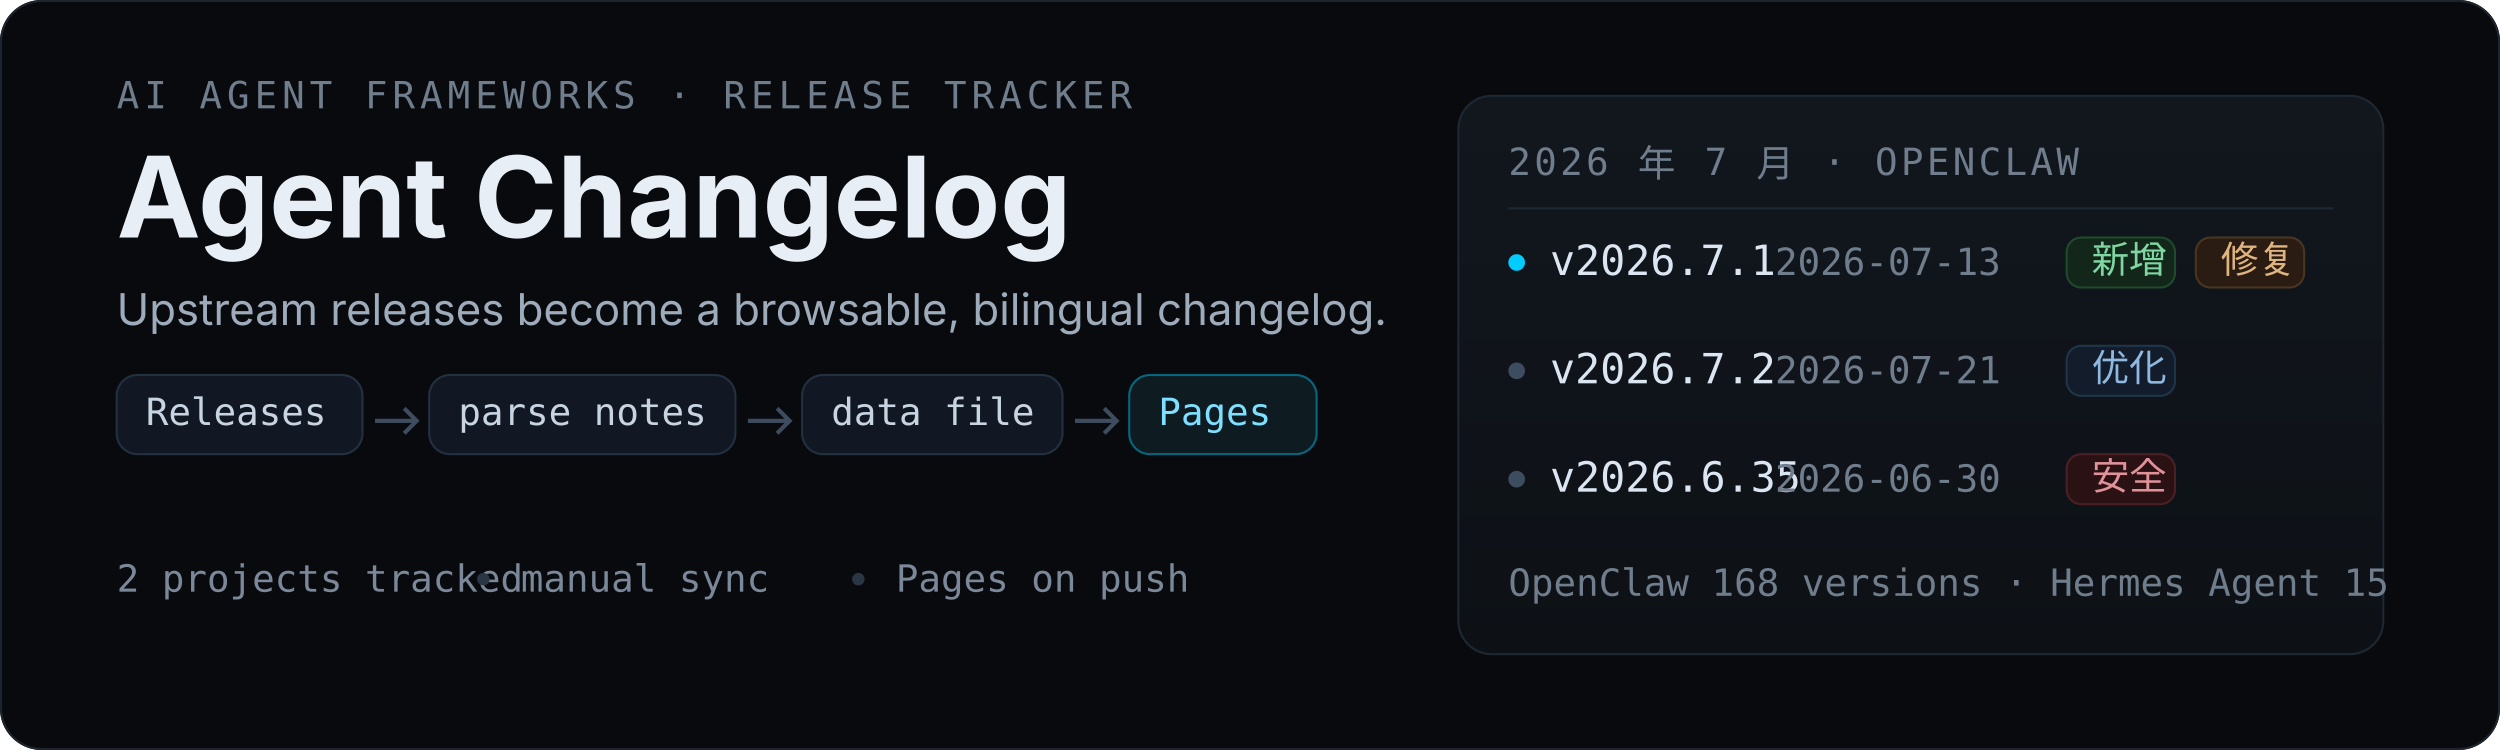
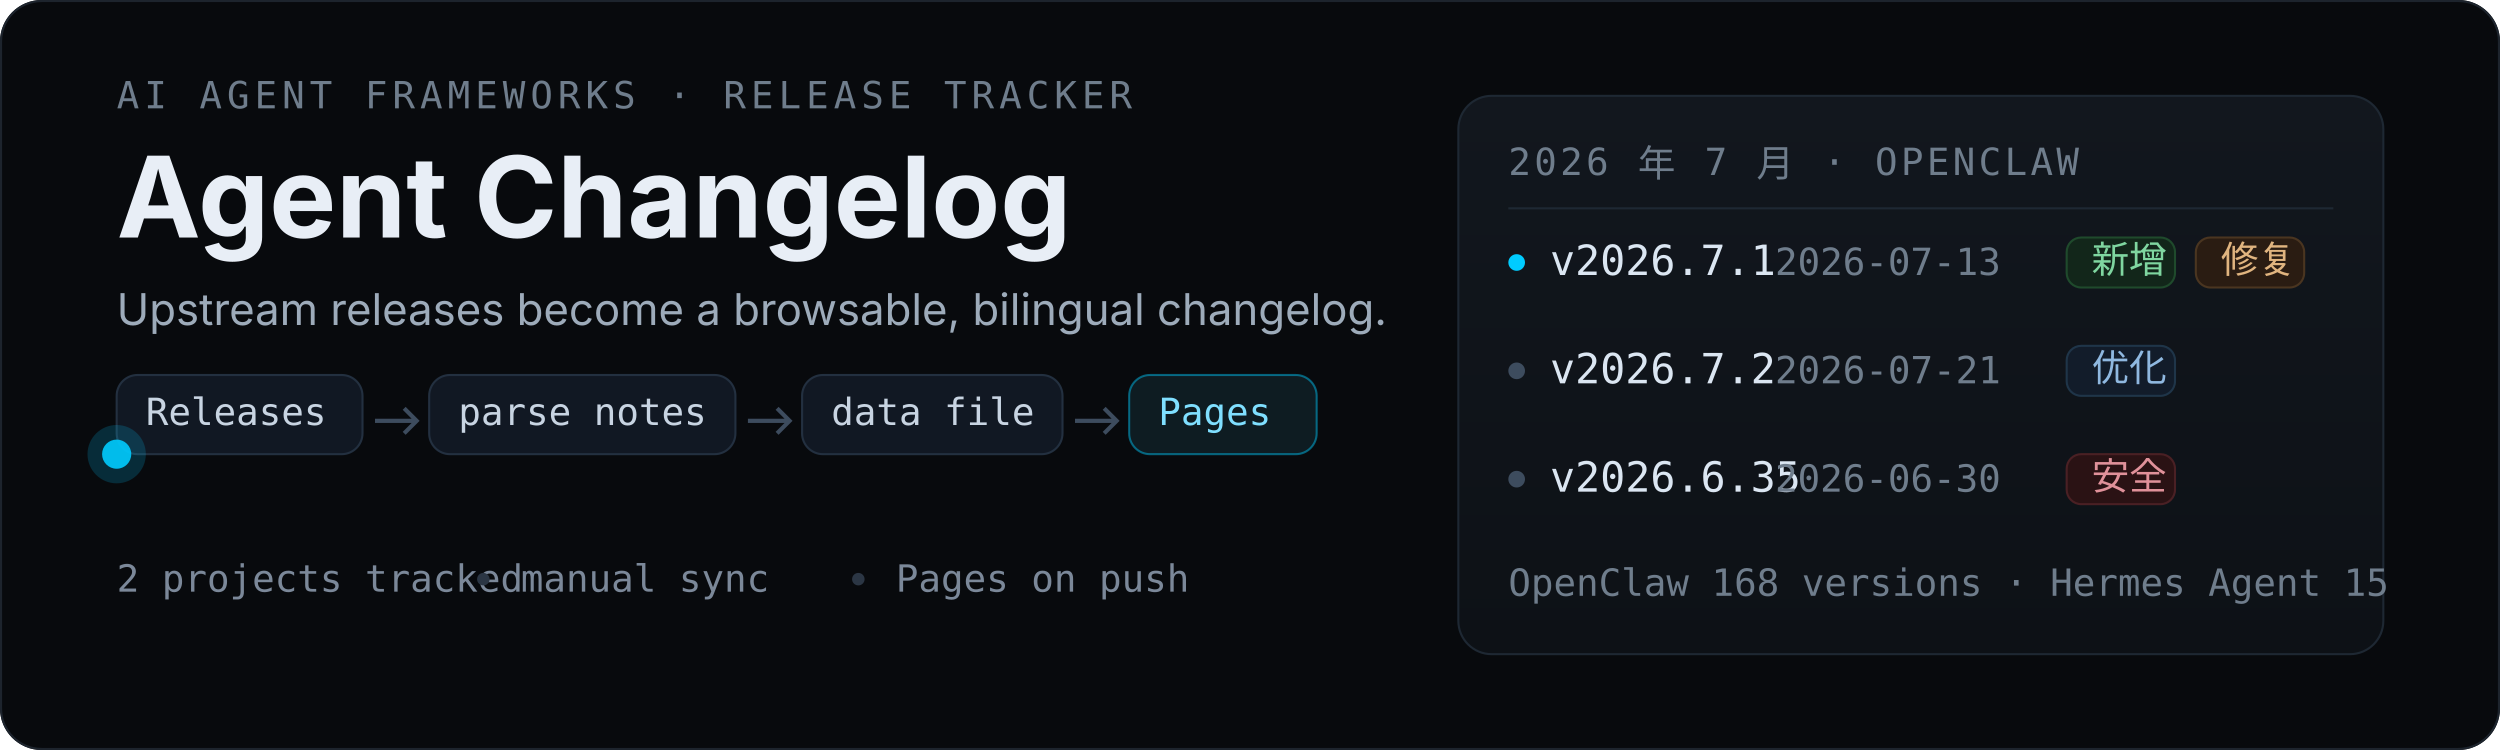
<svg xmlns="http://www.w3.org/2000/svg" width="1200" height="360" viewBox="0 0 1200 360" role="img" aria-labelledby="title desc">
  <defs>
    <linearGradient id="panel" x1="0" y1="0" x2="0" y2="1">
      <stop offset="0" stop-color="#12171e" />
      <stop offset="1" stop-color="#0d1116" />
    </linearGradient>
  </defs>
  <rect width="1200" height="360" rx="20" fill="#080a0d" />
  <rect x="0.5" y="0.5" width="1199" height="359" rx="19.5" fill="none" stroke="#1d242d" />
  <g id="title-block" transform="translate(56 52)">
    <text x="0" y="0" font-family="ui-monospace, SFMono-Regular, Menlo, monospace" font-size="18" fill="#6f7d8c" letter-spacing="2.4">AI AGENT FRAMEWORKS · RELEASE TRACKER</text>
    <text x="0" y="62" font-family="-apple-system, BlinkMacSystemFont, Segoe UI, PingFang SC, sans-serif" font-size="54" font-weight="700" fill="#e8eef6">Agent Changelog</text>
    <text x="0" y="104" font-family="-apple-system, BlinkMacSystemFont, Segoe UI, PingFang SC, sans-serif" font-size="21" fill="#9dabba">Upstream releases become a browsable, bilingual changelog.</text>
    <g transform="translate(0 150)" font-family="ui-monospace, SFMono-Regular, Menlo, monospace" font-size="18">
      <g id="step-releases">
        <rect x="0" y="-22" width="118" height="38" rx="10" fill="#111823" stroke="#233040" />
        <text x="14" y="2" fill="#c8d4e2">Releases</text>
      </g>
      <path d="M124 0 h20 m-6 -6 l6 6 -6 6" stroke="#3d4c5e" stroke-width="2" fill="none" />
      <g id="step-parse">
        <rect x="150" y="-22" width="147" height="38" rx="10" fill="#111823" stroke="#233040" />
        <text x="164" y="2" fill="#c8d4e2">parse notes</text>
      </g>
      <path d="M303 0 h20 m-6 -6 l6 6 -6 6" stroke="#3d4c5e" stroke-width="2" fill="none" />
      <g id="step-data">
        <rect x="329" y="-22" width="125" height="38" rx="10" fill="#111823" stroke="#233040" />
        <text x="343" y="2" fill="#c8d4e2">data file</text>
      </g>
      <path d="M460 0 h20 m-6 -6 l6 6 -6 6" stroke="#3d4c5e" stroke-width="2" fill="none" />
      <g id="step-pages">
        <rect x="486" y="-22" width="90" height="38" rx="10" fill="#0e1c22" stroke="#00ccff" stroke-opacity="0.45" />
        <text x="500" y="2" fill="#7fdfff">Pages</text>
      </g>
    </g>
    <g transform="translate(0 232)" font-family="ui-monospace, SFMono-Regular, Menlo, monospace" font-size="18" fill="#7b8899">
      <text x="0" y="0">2 projects tracked</text>
      <circle cx="176" cy="-6" r="3" fill="#2b3644" />
      <text x="194" y="0">manual sync</text>
      <circle cx="356" cy="-6" r="3" fill="#2b3644" />
      <text x="374" y="0">Pages on push</text>
    </g>
  </g>
  <g id="release-panel" transform="translate(700 46)">
    <rect x="0" y="0" width="444" height="268" rx="16" fill="url(#panel)" stroke="#1e2833" />
    <g transform="translate(24 38)">
      <text x="0" y="0" font-family="ui-monospace, SFMono-Regular, Menlo, monospace" font-size="18" fill="#6f7d8c" letter-spacing="1.6">2026 年 7 月 · OPENCLAW</text>
      <line x1="0" y1="16" x2="396" y2="16" stroke="#1e2833" />
      <g transform="translate(0 48)">
        <circle cx="4" cy="-6" r="4" fill="#00ccff" />
        <text x="20" y="0" font-family="ui-monospace, SFMono-Regular, Menlo, monospace" font-size="20" fill="#dbe6f2">v2026.7.1</text>
        <text x="128" y="0" font-family="ui-monospace, SFMono-Regular, Menlo, monospace" font-size="18" fill="#6f7d8c">2026-07-13</text>
        <rect x="268" y="-18" width="52" height="24" rx="7" fill="#12261a" stroke="#1f4a2c" />
        <text x="280" y="-1" font-family="-apple-system, BlinkMacSystemFont, Segoe UI, PingFang SC, sans-serif" font-size="18" fill="#7fd6a0">新增</text>
        <rect x="330" y="-18" width="52" height="24" rx="7" fill="#2a1c12" stroke="#4a3520" />
        <text x="342" y="-1" font-family="-apple-system, BlinkMacSystemFont, Segoe UI, PingFang SC, sans-serif" font-size="18" fill="#e0b47f">修复</text>
      </g>
      <g transform="translate(0 100)">
        <circle cx="4" cy="-6" r="4" fill="#3d4c5e" />
        <text x="20" y="0" font-family="ui-monospace, SFMono-Regular, Menlo, monospace" font-size="20" fill="#dbe6f2">v2026.7.2</text>
        <text x="128" y="0" font-family="ui-monospace, SFMono-Regular, Menlo, monospace" font-size="18" fill="#6f7d8c">2026-07-21</text>
        <rect x="268" y="-18" width="52" height="24" rx="7" fill="#121c2a" stroke="#1f3549" />
        <text x="280" y="-1" font-family="-apple-system, BlinkMacSystemFont, Segoe UI, PingFang SC, sans-serif" font-size="18" fill="#8fb8e0">优化</text>
      </g>
      <g transform="translate(0 152)">
        <circle cx="4" cy="-6" r="4" fill="#3d4c5e" />
        <text x="20" y="0" font-family="ui-monospace, SFMono-Regular, Menlo, monospace" font-size="20" fill="#dbe6f2">v2026.6.35</text>
        <text x="128" y="0" font-family="ui-monospace, SFMono-Regular, Menlo, monospace" font-size="18" fill="#6f7d8c">2026-06-30</text>
        <rect x="268" y="-18" width="52" height="24" rx="7" fill="#2a1214" stroke="#4a2024" />
        <text x="280" y="-1" font-family="-apple-system, BlinkMacSystemFont, Segoe UI, PingFang SC, sans-serif" font-size="18" fill="#e0919a">安全</text>
      </g>
    </g>
    <g transform="translate(24 240)" font-family="ui-monospace, SFMono-Regular, Menlo, monospace" font-size="18" fill="#6f7d8c">
      <text x="0" y="0">OpenClaw 168 versions · Hermes Agent 15</text>
    </g>
  </g>
  <style>
-     /* 发布链依次点亮：Releases → parse notes → data file → Pages，6 秒一轮。
-        动效只引导视线，不承载信息；reduced-motion 下静止且完全可见。 */
-     @keyframes chainGlow { 0%, 100% { opacity: .6 } 9% { opacity: 1 } 30% { opacity: .6 } }
-     #step-releases { animation: chainGlow 6s ease-in-out infinite; animation-delay: 0s; }
-     #step-parse    { animation: chainGlow 6s ease-in-out infinite; animation-delay: 1.5s; }
-     #step-data     { animation: chainGlow 6s ease-in-out infinite; animation-delay: 3s; }
-     #step-pages    { animation: chainGlow 6s ease-in-out infinite; animation-delay: 4.5s; }
+     /* 发布链依次点亮：Releases → parse notes → data file → Pages。
+        幅度：透明度 .22 → 1 且上移（位置变化比透明度可感得多）。
+        reduced-motion 下全部静止、全部完全可见。 */
+     @keyframes chainGlow {
+       0%       { opacity: .15; transform: translateY(0) scale(1); }
+       6%, 40%  { opacity: 1;   transform: translateY(-18px) scale(1.04); }
+       52%      { opacity: .15; transform: translateY(0) scale(1); }
+       100%     { opacity: .15; transform: translateY(0) scale(1); }
+     }
+     }
+     #step-releases { animation: chainGlow 5s ease-in-out infinite; animation-delay: 0s; }
+     #step-parse { animation: chainGlow 5s ease-in-out infinite; animation-delay: 1.25s; }
+     #step-data { animation: chainGlow 5s ease-in-out infinite; animation-delay: 2.5s; }
+     #step-pages { animation: chainGlow 5s ease-in-out infinite; animation-delay: 3.75s; }
+     /* 亮起时描边从暗灰变亮蓝：一次局部强变化（通道差 &gt;150），比整块半透明更容易被看到。 */
+     @keyframes borderGlow {
+       0%       { stroke: #26313C; }
+       6%, 40%  { stroke: #00ccff; }
+       52%      { stroke: #26313C; }
+       100%     { stroke: #26313C; }
+     }
+     }
+     #step-releases rect { animation: borderGlow 5s ease-in-out infinite; animation-delay: 0.0s; }
+     #step-parse rect { animation: borderGlow 5s ease-in-out infinite; animation-delay: 1.25s; }
+     #step-data rect { animation: borderGlow 5s ease-in-out infinite; animation-delay: 3.0s; }
+     #step-pages rect { animation: borderGlow 5s ease-in-out infinite; animation-delay: 3.75s; }
    @media (prefers-reduced-motion: reduce) {
-       #step-releases, #step-parse, #step-data, #step-pages { animation: none; opacity: 1; }
+       #step-releases, #step-parse, #step-data, #step-pages, #step-releases rect, #step-parse rect, #step-data rect, #step-pages rect { animation: none; opacity: 1; transform: none; }
+     }
+       #chip-claim, #chip-check, #chip-expect, #chip-asof,
+     #step-releases, #step-parse, #step-data, #step-pages,
+     #stage-collection, #stage-filtering, #stage-persistence, #stage-weekly {
+       transform-box: fill-box; transform-origin: center;
+     }
+   </style>
+   <g id="packet-layer">
+     <circle id="packet" cx="56" cy="218" r="7" fill="#00ccff" fill-opacity="0.9" />
+     <circle id="packet-halo" cx="56" cy="218" r="14" fill="#00ccff" fill-opacity="0.18" />
+   </g>
+   <style>
+     /* 一个光点沿管线走过：位移跨越大半个画幅，这是眼睛余光能捕捉到的那类运动。
+        它只做引导，不承载信息 —— reduced-motion 下不显示。 */
+     @keyframes packetRun {
+       0%   { transform: translateX(0); opacity: 0; }
+       8%   { opacity: 1; }
+       92%  { opacity: 1; }
+       100% { transform: translateX(576px); opacity: 0; }
+     }
+     #packet { animation: packetRun 5s linear infinite; }
+     #packet-halo { animation: packetRun 5s linear infinite; }
+     @media (prefers-reduced-motion: reduce) {
+       #packet { display: none; }
    }
  </style>
</svg>
